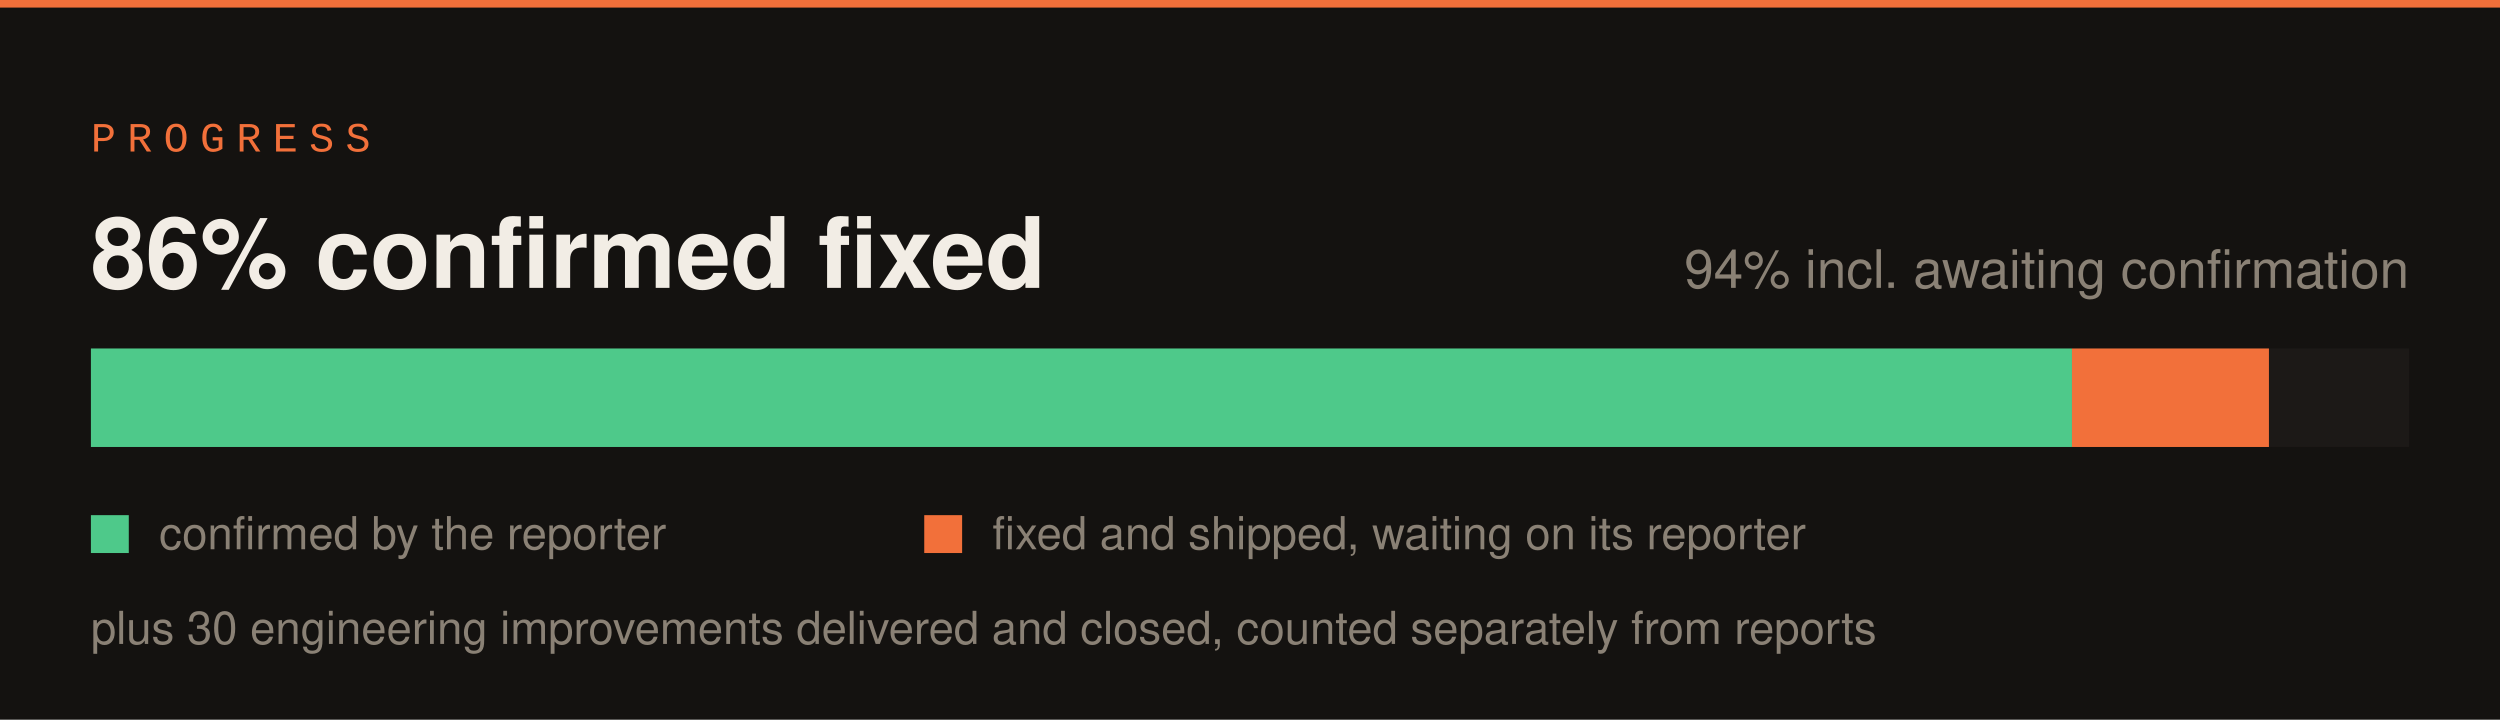
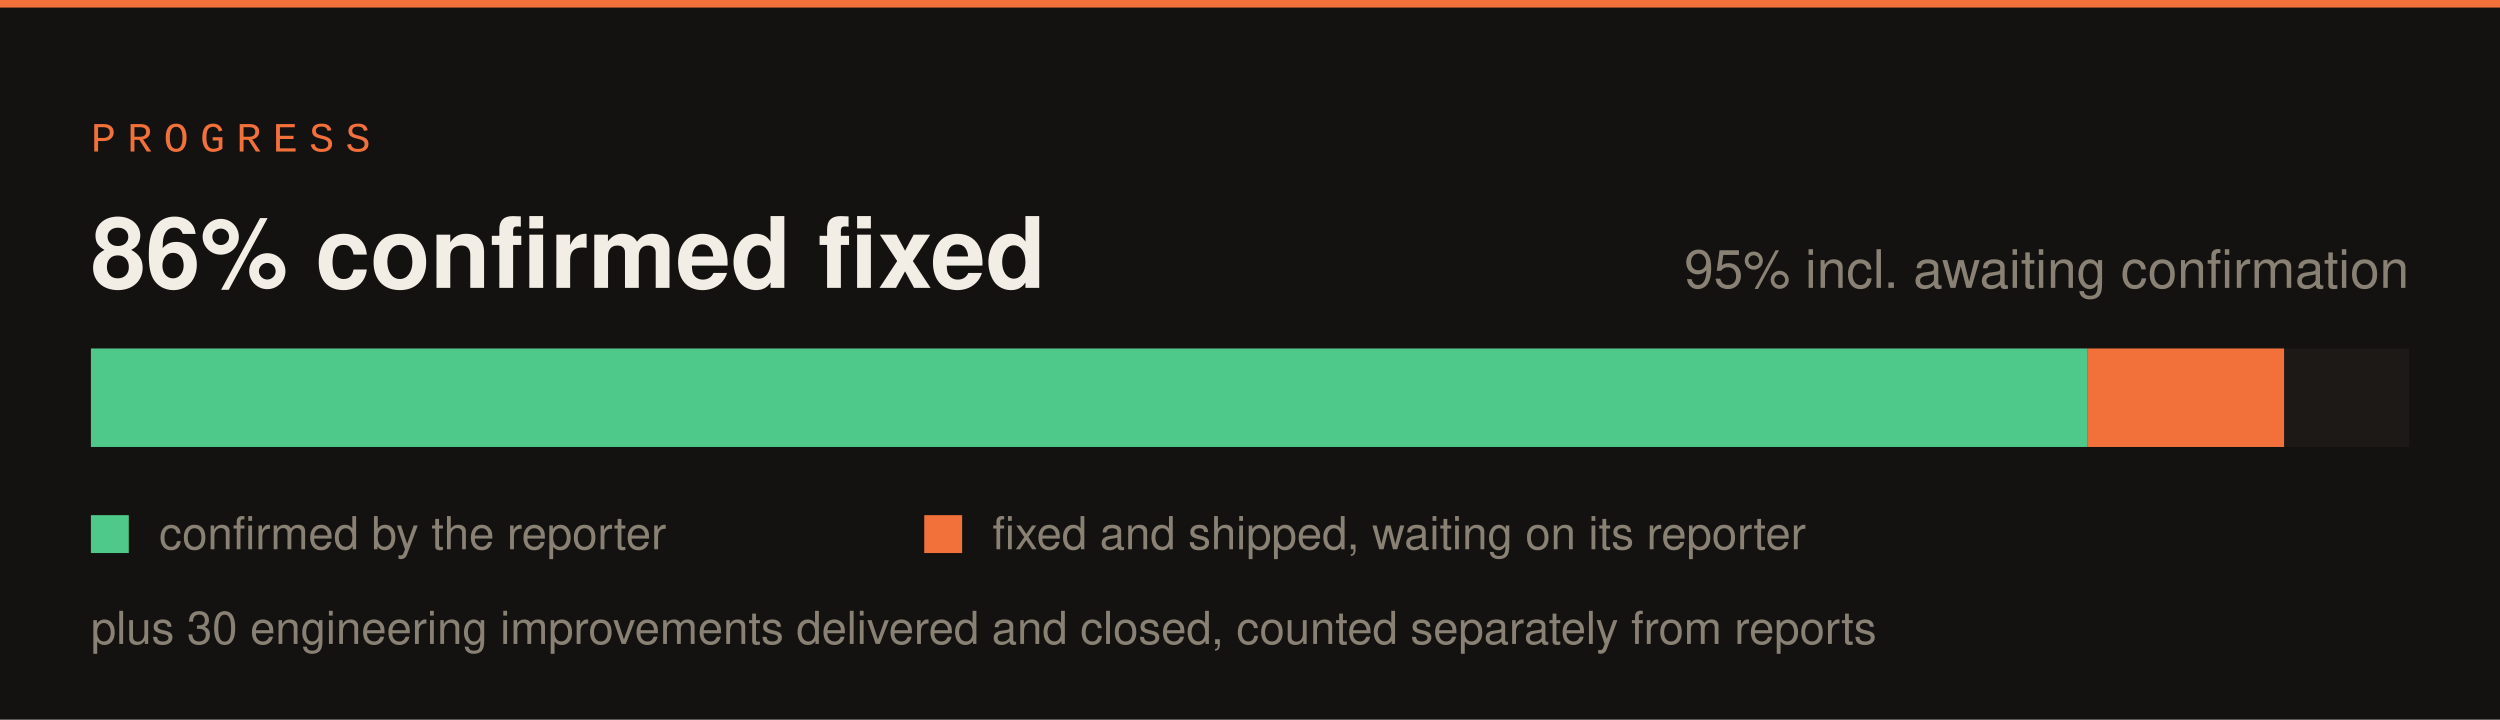
<svg xmlns="http://www.w3.org/2000/svg" width="660" height="190" viewBox="0 0 660 190">
  <rect width="660" height="190" fill="#141210" />
  <rect x="0" y="0" width="660" height="2" fill="#f2703a" />
  <text x="24" y="40" font-family="SFMono-Regular,Consolas,Liberation Mono,monospace" font-size="11" letter-spacing="3" fill="#f2703a">PROGRESS</text>
  <rect x="24" y="92" width="612" height="26" fill="#1c1917" />
-   <rect x="24" y="92" width="523" height="26" fill="#4ec98a" />
-   <rect x="547" y="92" width="52" height="26" fill="#f2703a" />
+   <rect x="24" y="92" width="527" height="26" fill="#4ec98a" />
+   <rect x="551" y="92" width="52" height="26" fill="#f2703a" />
  <text x="24" y="76" font-family="-apple-system,Segoe UI,Helvetica,Arial,sans-serif" font-size="26" font-weight="700" fill="#f2ede5">86% confirmed fixed</text>
-   <text x="636" y="76" font-family="-apple-system,Segoe UI,Helvetica,Arial,sans-serif" font-size="14" fill="#8a8175" text-anchor="end">94% incl. awaiting confirmation</text>
+   <text x="636" y="76" font-family="-apple-system,Segoe UI,Helvetica,Arial,sans-serif" font-size="14" fill="#8a8175" text-anchor="end">95% incl. awaiting confirmation</text>
  <rect x="24" y="136" width="10" height="10" fill="#4ec98a" />
  <text x="42" y="145" font-family="-apple-system,Segoe UI,Helvetica,Arial,sans-serif" font-size="12" fill="#8a8175">confirmed by the reporter</text>
  <rect x="244" y="136" width="10" height="10" fill="#f2703a" />
  <text x="262" y="145" font-family="-apple-system,Segoe UI,Helvetica,Arial,sans-serif" font-size="12" fill="#8a8175">fixed and shipped, waiting on its reporter</text>
  <text x="24" y="170" font-family="-apple-system,Segoe UI,Helvetica,Arial,sans-serif" font-size="12" fill="#8a8175">plus 30 engineering improvements delivered and closed, counted separately from reports</text>
</svg>
